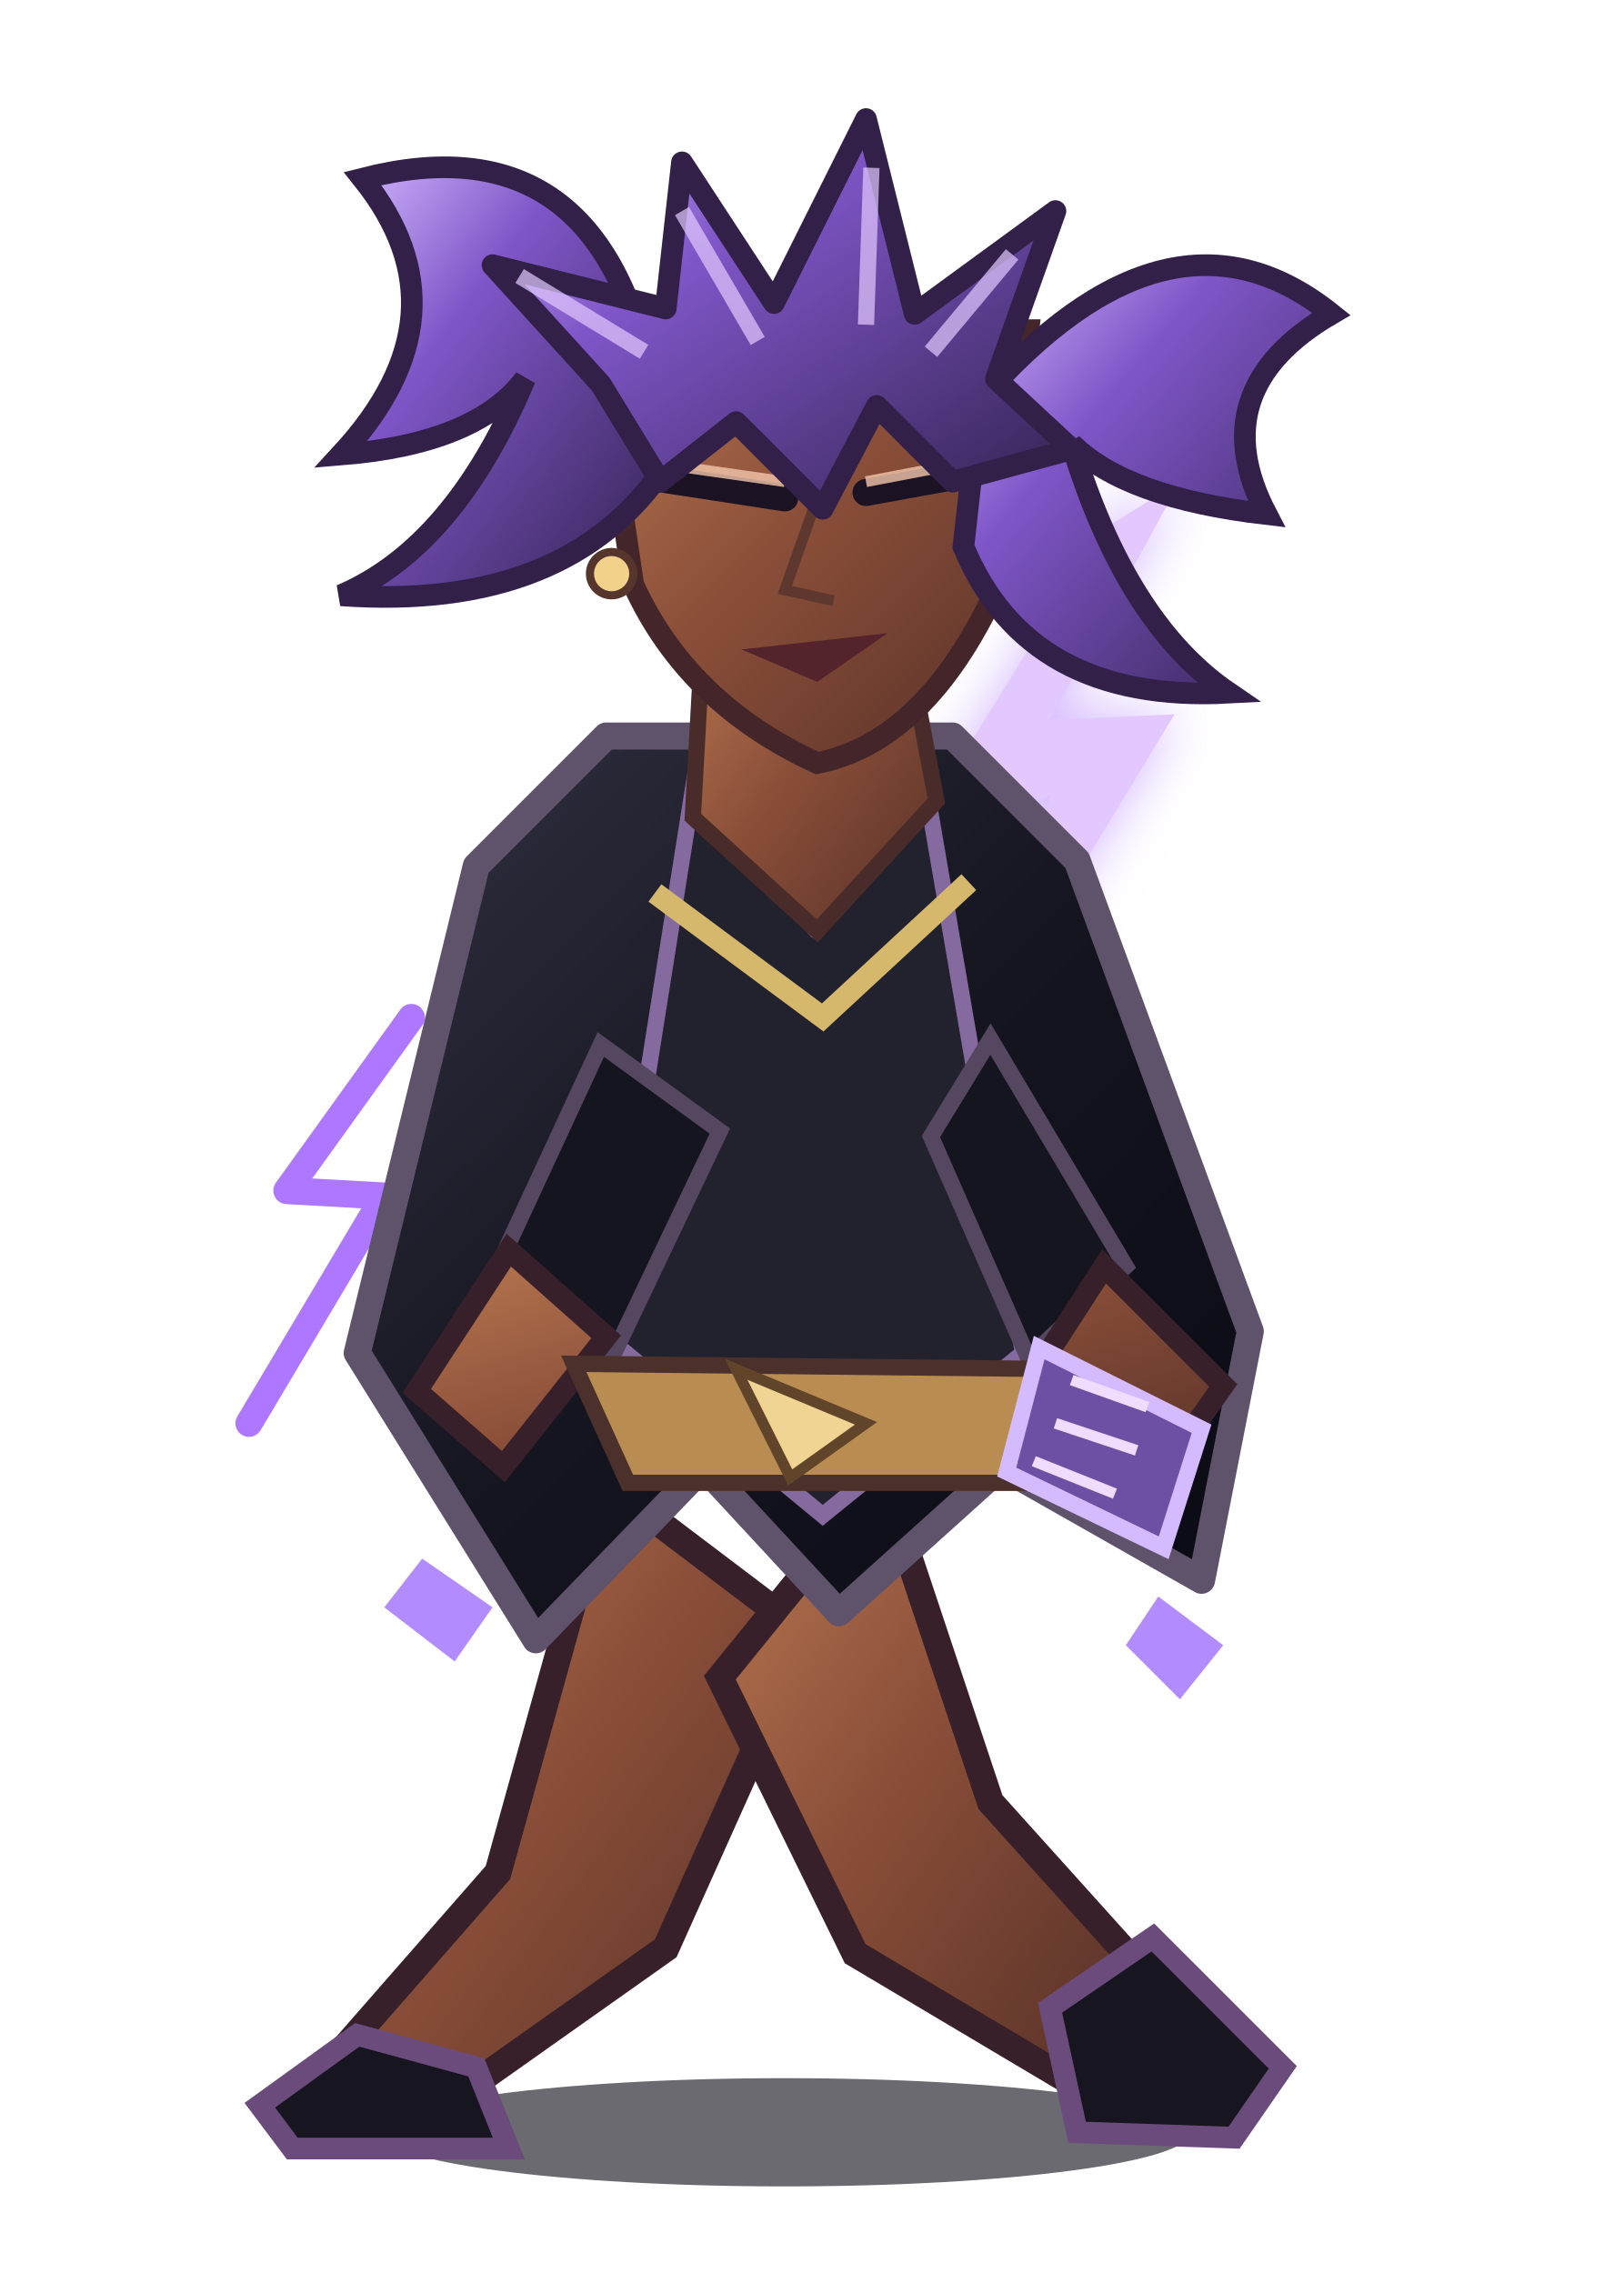
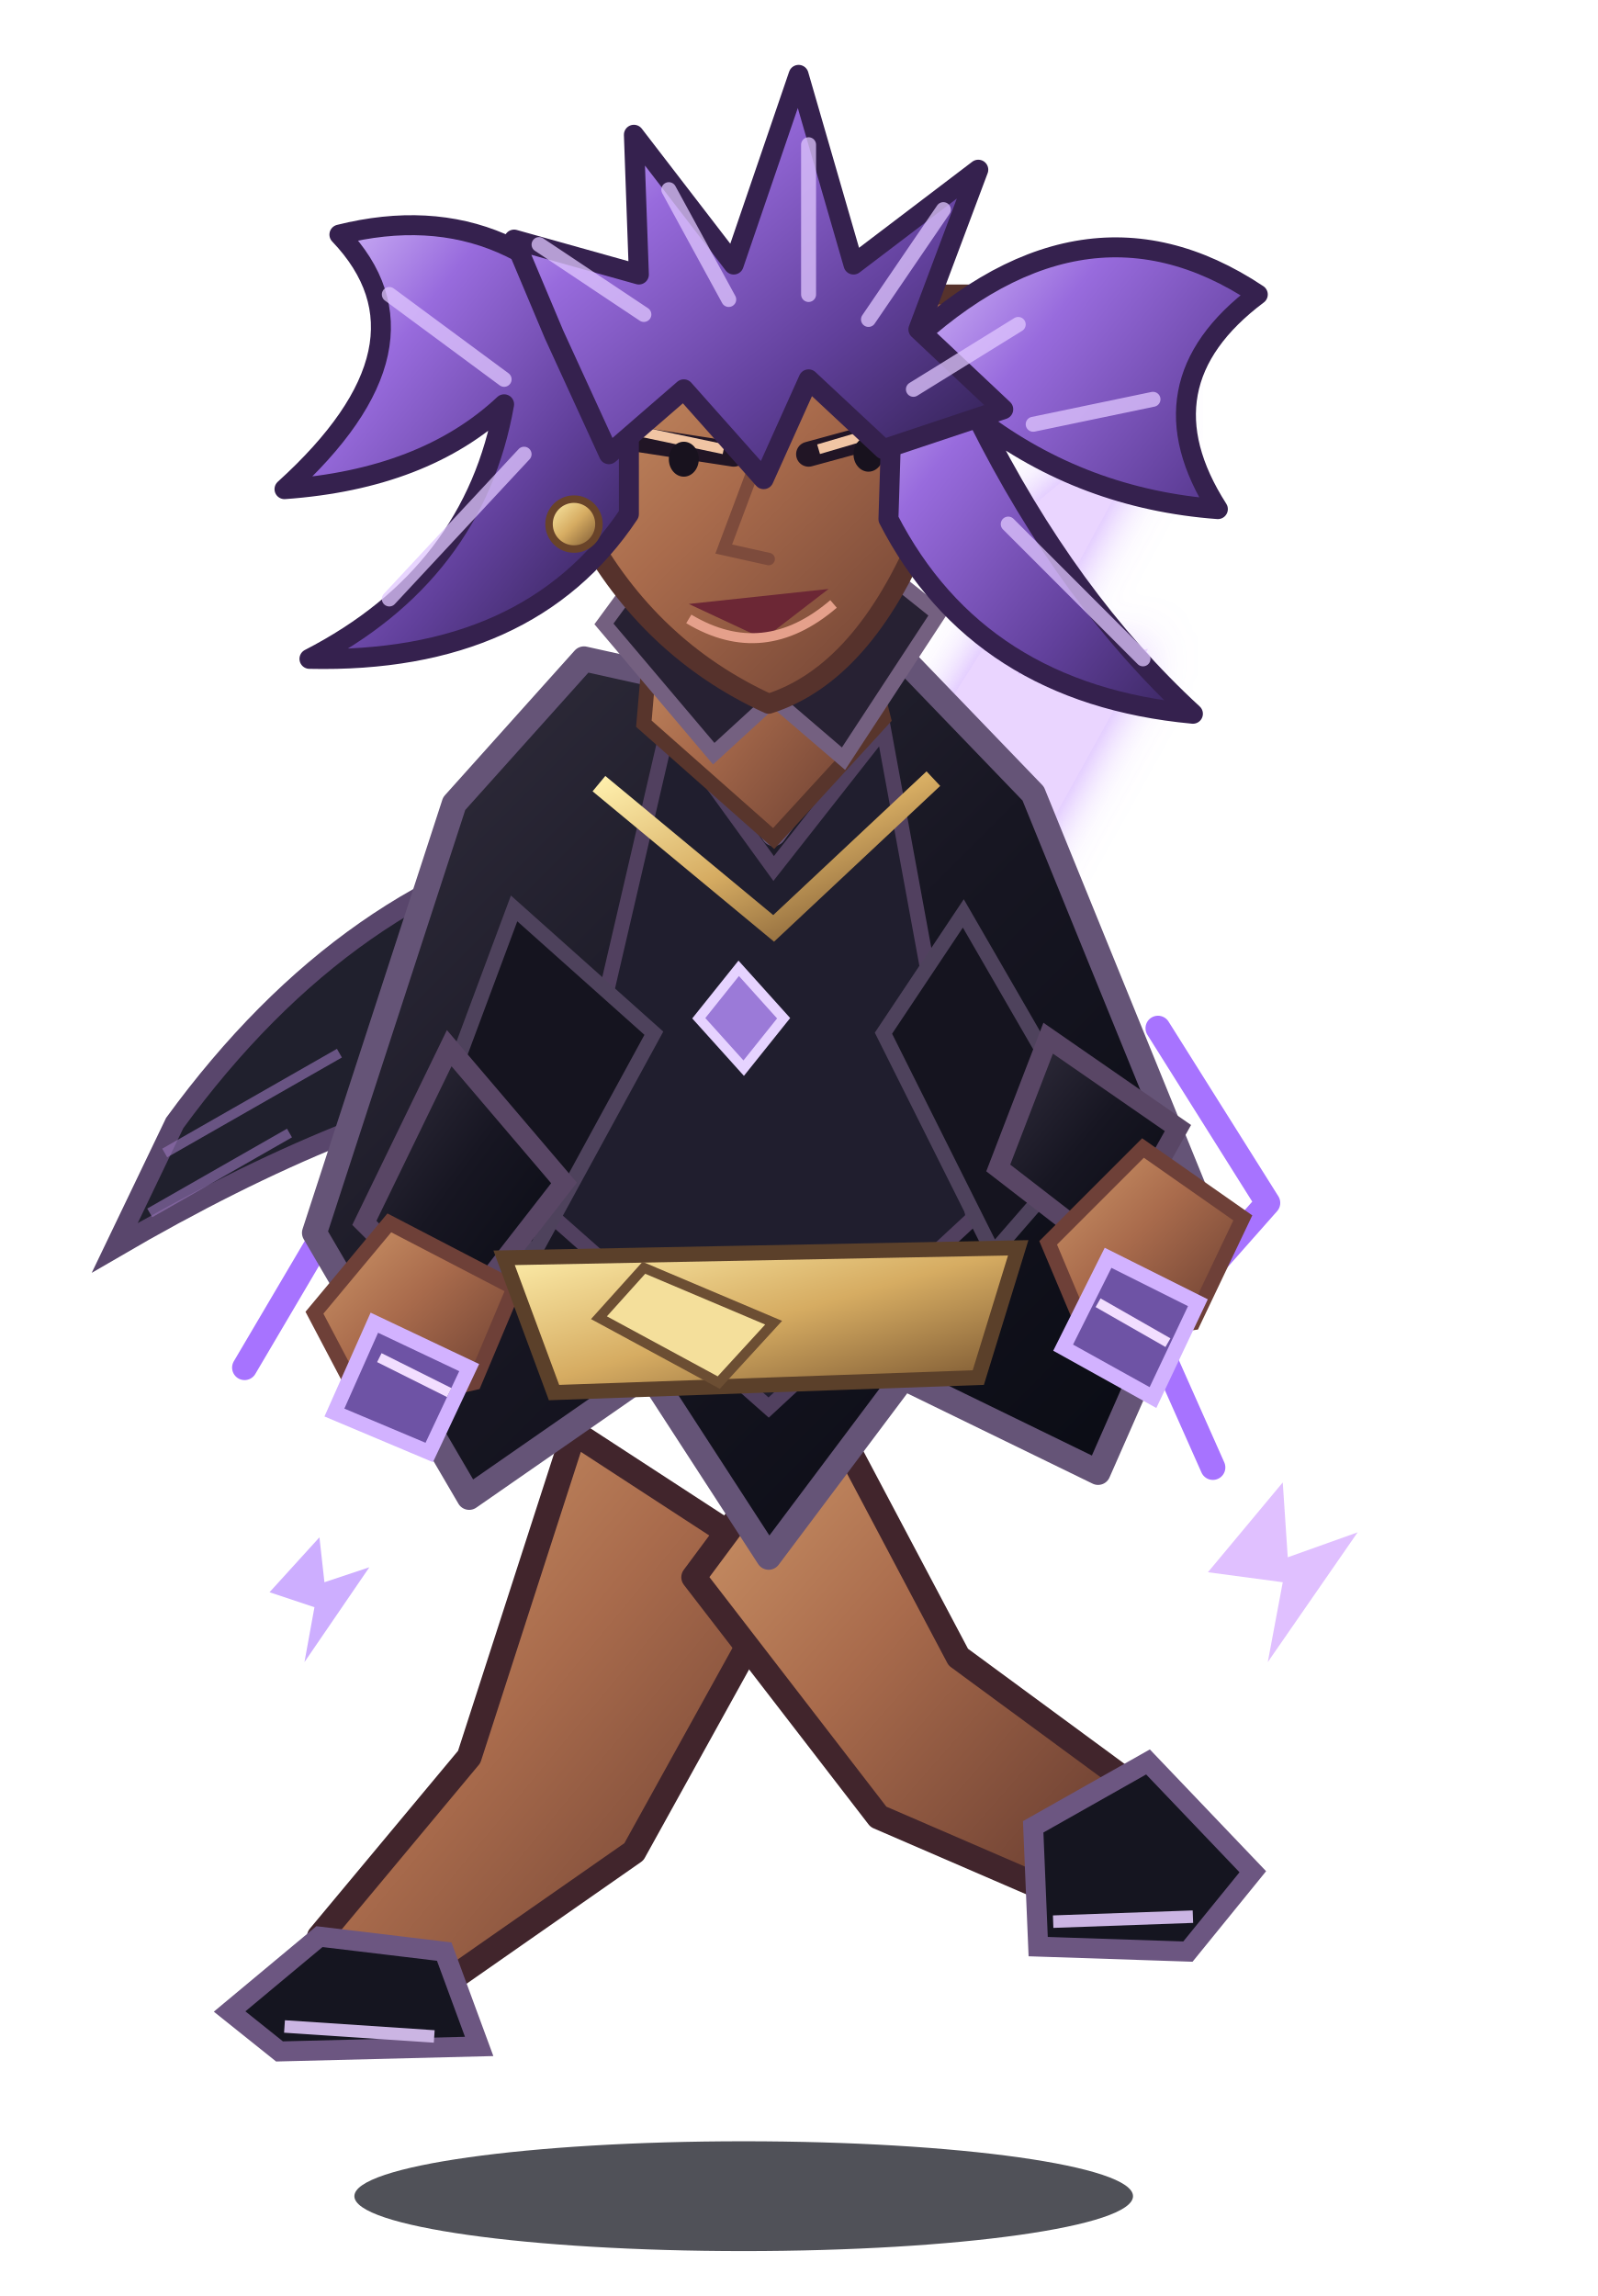
- <svg xmlns="http://www.w3.org/2000/svg" viewBox="0 0 300 420" role="img" aria-labelledby="t d">
+ <svg xmlns="http://www.w3.org/2000/svg" viewBox="0 0 320 460" role="img" aria-labelledby="title desc">
  <defs>
    <linearGradient id="skin" x1="0" y1="0" x2="1" y2="1">
-       <stop stop-color="#b97851" />
-       <stop offset=".45" stop-color="#8b4f39" />
-       <stop offset="1" stop-color="#573128" />
+       <stop stop-color="#d19a6b" />
+       <stop offset=".45" stop-color="#a96b4c" />
+       <stop offset="1" stop-color="#63392e" />
    </linearGradient>
    <linearGradient id="suit" x1="0" y1="0" x2="1" y2="1">
-       <stop stop-color="#303041" />
-       <stop offset=".5" stop-color="#151520" />
-       <stop offset="1" stop-color="#090a12" />
+       <stop stop-color="#343040" />
+       <stop offset=".48" stop-color="#171622" />
+       <stop offset="1" stop-color="#080a12" />
    </linearGradient>
    <linearGradient id="hair" x1="0" y1="0" x2="1" y2="1">
-       <stop stop-color="#d4baff" />
-       <stop offset=".35" stop-color="#7f56c8" />
-       <stop offset="1" stop-color="#32224f" />
+       <stop stop-color="#dfc9ff" />
+       <stop offset=".3" stop-color="#986bdd" />
+       <stop offset=".65" stop-color="#61409b" />
+       <stop offset="1" stop-color="#2a1c48" />
+     </linearGradient>
+     <linearGradient id="gold" x1="0" y1="0" x2="1" y2="1">
+       <stop stop-color="#fff0ad" />
+       <stop offset=".5" stop-color="#d6ac62" />
+       <stop offset="1" stop-color="#73502e" />
    </linearGradient>
    <filter id="glow">
      <feGaussianBlur stdDeviation="5" />
    </filter>
  </defs>
-   <ellipse cx="145" cy="394" rx="75" ry="10" fill="#090710" opacity=".6" />
-   <path d="M218 89 L194 133 L217 132 L183 188 L194 147 L169 154 L198 107 L189 107Z" fill="#ba8cff" opacity=".65" filter="url(#glow)" />
-   <path d="M218 89 L194 133 L217 132 L183 188 L194 147 L169 154 L198 107 L189 107Z" fill="#e3c8ff" />
-   <path d="M76 188 L53 220 L71 221 L46 263" fill="none" stroke="#ad78ff" stroke-width="5" stroke-linecap="round" stroke-linejoin="round" />
-   <path d="M112 274 L92 346 L64 378 L82 389 L123 360 L149 302Z" fill="url(#skin)" stroke="#38202a" stroke-width="5" />
-   <path d="M163 273 L183 333 L210 363 L195 383 L158 361 L133 310Z" fill="url(#skin)" stroke="#38202a" stroke-width="5" />
-   <path d="M66 376 L88 382 L94 397 L54 397 L48 389Z M194 371 L213 358 L237 382 L228 395 L199 394Z" fill="#161520" stroke="#6a4b7b" stroke-width="4" />
-   <path d="M112 136 L88 160 L66 250 L99 303 L130 271 L155 298 L185 271 L222 292 L231 246 L199 159 L176 136Z" fill="url(#suit)" stroke="#5f526b" stroke-width="5" stroke-linejoin="round" />
-   <path d="M128 146 L150 171 L171 145 L189 250 L152 280 L112 247Z" fill="#22212e" stroke="#856a9f" stroke-width="3" />
-   <path d="M121 165 L152 188 L179 163" fill="none" stroke="#d6b86d" stroke-width="4" />
-   <path d="M111 193 L92 234 L113 251 L133 209Z M183 192 L208 234 L190 251 L172 210Z" fill="#15151f" stroke="#54475f" stroke-width="3" />
-   <path d="M94 231 L77 257 L93 271 L112 247Z M204 234 L226 256 L212 276 L193 251Z" fill="url(#skin)" stroke="#38202a" stroke-width="4" />
-   <path d="M106 252 L198 253 L191 274 L116 274Z" fill="#b98c52" stroke="#4b302b" stroke-width="3" />
-   <path d="M136 253 L160 263 L146 273Z" fill="#f0d493" stroke="#60452b" stroke-width="2" />
-   <path d="M130 115 L128 151 L151 172 L173 148 L166 111Z" fill="url(#skin)" stroke="#492c2a" stroke-width="3" />
-   <path d="M110 61 L190 61 L184 109 Q171 137 151 141 Q127 130 117 108Z" fill="url(#skin)" stroke="#44262a" stroke-width="4" />
-   <path d="M119 88 L145 92 M160 91 L182 87" stroke="#1b1323" stroke-width="5" stroke-linecap="round" />
-   <path d="M124 86 L145 89 M160 89 L181 85" stroke="#f2c6ab" stroke-width="2" opacity=".8" />
-   <path d="M151 92 L145 109 L154 111" fill="none" stroke="#5e382f" stroke-width="2" />
-   <path d="M137 120 L164 117 L151 126Z" fill="#54232b" />
-   <path d="M120 69 Q110 22 67 33 Q87 58 63 84 Q88 82 97 70 Q84 101 63 110 Q105 113 123 86Z" fill="url(#hair)" stroke="#322049" stroke-width="4" />
-   <path d="M181 74 Q216 34 246 58 Q222 72 234 95 Q208 92 198 82 Q208 115 227 128 Q190 130 178 101Z" fill="url(#hair)" stroke="#322049" stroke-width="4" />
-   <path d="M111 71 L91 49 L123 57 L126 30 L143 56 L160 22 L169 58 L195 39 L184 70 L198 83 L176 89 L162 75 L152 94 L136 78 L122 89Z" fill="url(#hair)" stroke="#322049" stroke-width="4" stroke-linejoin="round" />
-   <path d="M96 51 L119 65 M126 39 L140 63 M161 31 L160 60 M187 47 L172 65" stroke="#e2c9ff" stroke-width="3" opacity=".7" />
-   <circle cx="113" cy="106" r="4" fill="#f2d28a" stroke="#56352c" stroke-width="1.5" />
-   <path d="M192 249 L222 264 L215 286 L186 272Z" fill="#6d50a4" stroke="#d4baff" stroke-width="3" />
-   <path d="M198 255 L212 260 M195 263 L210 268 M191 270 L206 276" stroke="#efdcff" stroke-width="2" />
-   <path d="M78 288 L91 297 L84 307 L71 297Z M214 295 L226 304 L218 314 L208 304Z" fill="#b28cff" />
+   <ellipse cx="149" cy="440" rx="78" ry="11" fill="#060711" opacity=".7" />
+   <path d="M235 78L204 135L230 130L190 202L202 154L176 163L209 111L194 112Z" fill="#ad6aff" opacity=".65" filter="url(#glow)" />
+   <path d="M235 78L204 135L230 130L190 202L202 154L176 163L209 111L194 112Z" fill="#ead5ff" />
+   <path d="M86 183L59 219L82 218L49 274M232 206L254 241L231 267L243 294" fill="none" stroke="#a773ff" stroke-width="5" stroke-linecap="round" stroke-linejoin="round" />
+   <path d="M115 287L94 352L64 388L84 401L127 371L158 315Z" fill="url(#skin)" stroke="#41252c" stroke-width="5" stroke-linejoin="round" />
+   <path d="M165 281L192 332L226 357L213 380L176 364L139 316Z" fill="url(#skin)" stroke="#41252c" stroke-width="5" stroke-linejoin="round" />
+   <path d="M64 388L89 391L96 410L56 411L46 403Z M207 366L230 353L251 375L238 391L208 390Z" fill="#151520" stroke="#6c5681" stroke-width="4" />
+   <path d="M57 406l30 2M211 385l28-1" stroke="#cbb5e3" stroke-width="2.5" />
+   <path d="M118 167Q70 177 35 225L23 250Q71 222 107 216Z" fill="#20202d" stroke="#59466c" stroke-width="4" />
+   <path d="M33 231l35-20M30 243l28-16" stroke="#9a77bd" stroke-width="2" opacity=".6" />
+   <path d="M117 132L91 161L63 247L94 300L130 275L154 312L181 276L220 295L242 245L207 159L181 132L155 167L135 136Z" fill="url(#suit)" stroke="#655477" stroke-width="5" stroke-linejoin="round" />
+   <path d="M134 145L155 174L177 146L195 244L154 282L111 244Z" fill="#201e2e" stroke="#51405f" stroke-width="3" />
+   <path d="M120 157L155 186L187 156" fill="none" stroke="url(#gold)" stroke-width="4" />
+   <path d="M103 182L84 233L107 251L131 207Z M193 183L219 228L199 251L177 207Z" fill="#15141f" stroke="#4e425c" stroke-width="3" />
+   <path d="M90 210L73 245L92 264L113 237Z" fill="url(#suit)" stroke="#594665" stroke-width="4" />
+   <path d="M78 245L63 263L73 282L95 277L103 258Z" fill="url(#skin)" stroke="#6e4038" stroke-width="3" />
+   <path d="M210 208L236 226L222 251L200 234Z" fill="url(#suit)" stroke="#594665" stroke-width="4" />
+   <path d="M229 230L249 244L239 265L218 268L210 249Z" fill="url(#skin)" stroke="#6e4038" stroke-width="3" />
+   <path d="M101 252L204 250L196 276L111 279Z" fill="url(#gold)" stroke="#5b402a" stroke-width="3" />
+   <path d="M129 254L155 265L144 277L120 264Z" fill="#f4df9b" stroke="#6c4e33" stroke-width="2" />
+   <path d="M75 265L94 274L86 291L67 283Z M222 252L240 261L231 280L213 270Z" fill="#6e53a5" stroke="#d2b2ff" stroke-width="3" />
+   <path d="M76 272l14 7M220 261l14 8" stroke="#f2deff" stroke-width="2" />
+   <path d="M132 110L129 145L155 168L177 144L168 108Z" fill="url(#skin)" stroke="#58352c" stroke-width="3" />
+   <path d="M121 125L143 151L155 140L169 152L188 123L173 111L132 110Z" fill="#272133" stroke="#746080" stroke-width="3" />
+   <path d="M111 59L194 59L185 106Q173 135 154 141Q130 130 117 106Z" fill="url(#skin)" stroke="#56322c" stroke-width="4" stroke-linejoin="round" />
+   <path d="M121 87L147 91M162 91L184 85" stroke="#211525" stroke-width="5" stroke-linecap="round" />
+   <path d="M126 86L145 90M164 90L181 85" stroke="#f1c5a4" stroke-width="2" />
+   <ellipse cx="137" cy="92" rx="3" ry="3.5" fill="#18121e" />
+   <ellipse cx="174" cy="91" rx="3" ry="3.5" fill="#18121e" />
+   <path d="M151 94L145 110L154 112" fill="none" stroke="#7d4b3c" stroke-width="2.5" stroke-linecap="round" />
+   <path d="M138 121L166 118L153 128Z" fill="#6c2735" />
+   <path d="M138 124Q153 133 167 121" fill="none" stroke="#e5a08b" stroke-width="2" />
+   <path d="M126 72Q104 38 68 47Q89 69 57 98Q85 96 101 81Q95 115 62 132Q106 133 126 103Z" fill="url(#hair)" stroke="#35214e" stroke-width="4" stroke-linejoin="round" />
+   <path d="M179 72Q216 35 252 59Q228 77 244 102Q217 100 196 84Q214 120 239 143Q196 139 178 104Z" fill="url(#hair)" stroke="#35214e" stroke-width="4" stroke-linejoin="round" />
+   <path d="M111 67L103 48L128 55L127 27L147 53L160 15L171 53L196 34L184 66L201 82L177 90L162 76L153 96L137 78L122 91Z" fill="url(#hair)" stroke="#35214e" stroke-width="4" stroke-linejoin="round" />
+   <path d="M108 49L129 63M134 38L146 60M162 29L162 59M189 42L174 64M204 65L183 78M78 59L101 76M78 120L105 91M231 80L207 85M229 132L202 105" fill="none" stroke="#e0c7ff" stroke-width="3" stroke-linecap="round" opacity=".75" />
+   <circle cx="115" cy="105" r="5" fill="url(#gold)" stroke="#694329" stroke-width="1.5" />
+   <path d="M148 194L157 204L149 214L140 204Z" fill="#9b7ad8" stroke="#e6d3ff" stroke-width="2" />
+   <path d="M242 315l15-18 1 15 14-5-18 26 3-16z" fill="#ddb9ff" opacity=".9" />
+   <path d="M54 319l10-11 1 9 9-3-13 19 2-11z" fill="#c19aff" opacity=".8" />
</svg>
